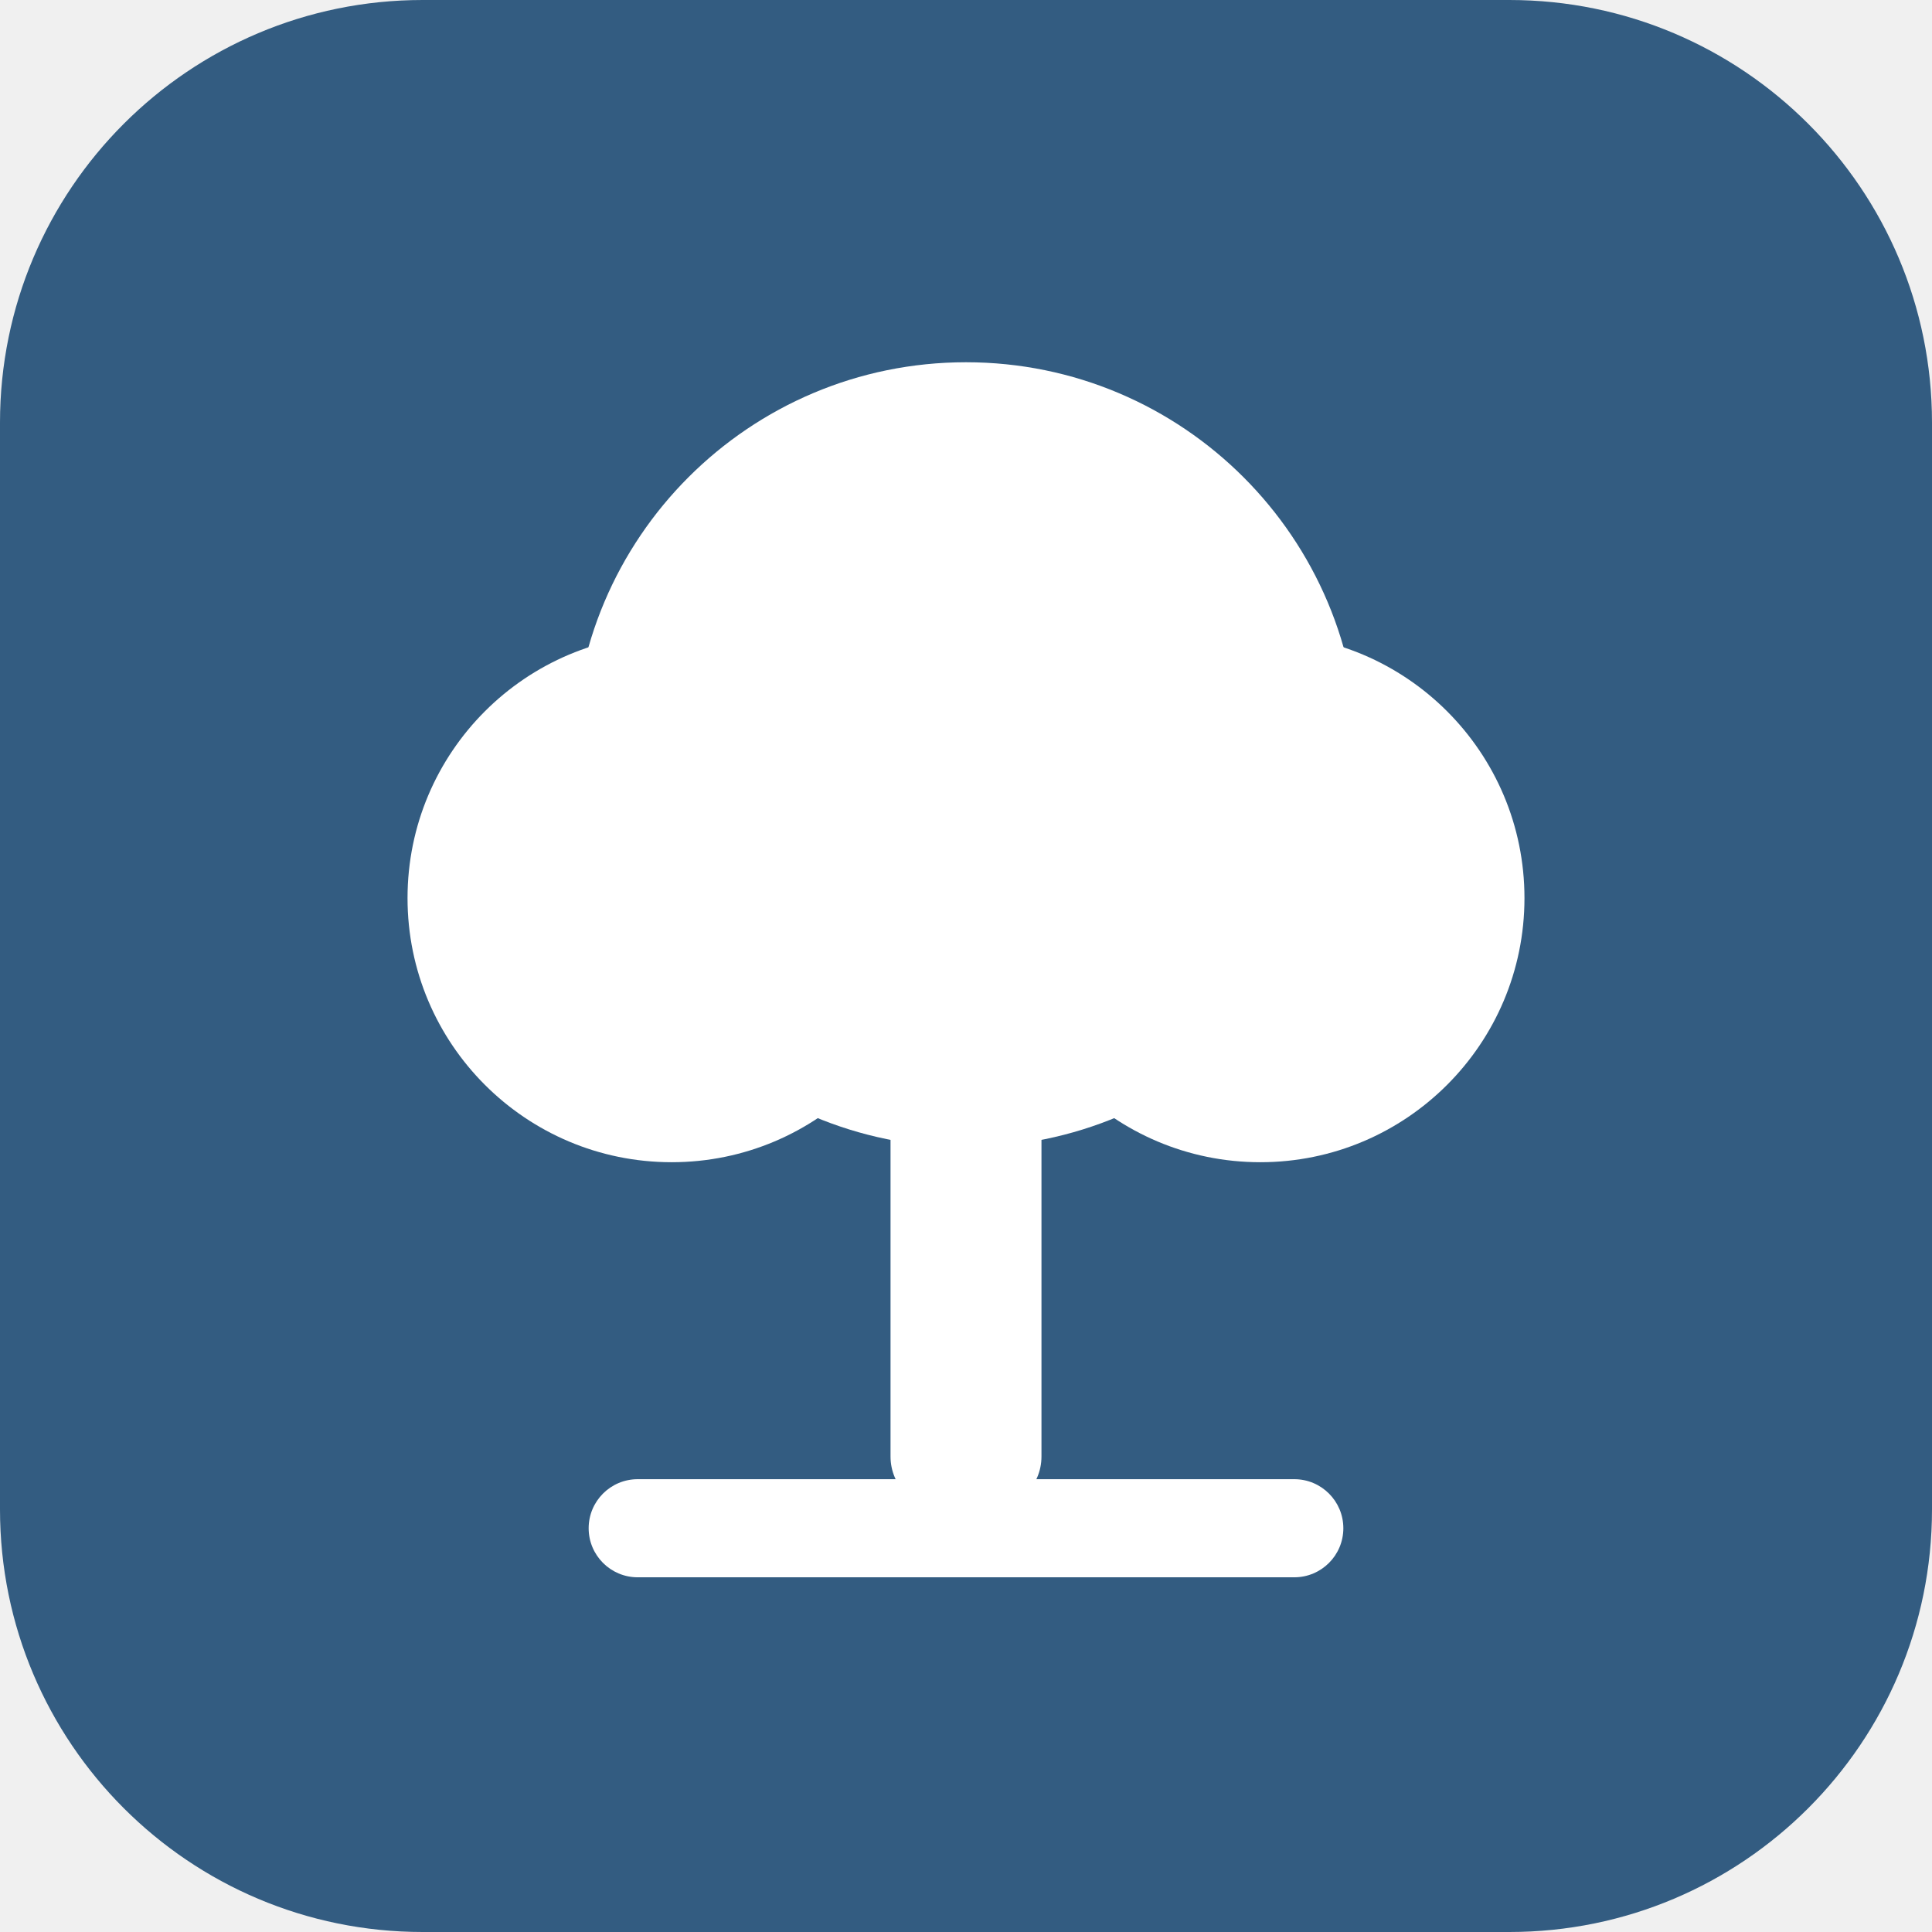
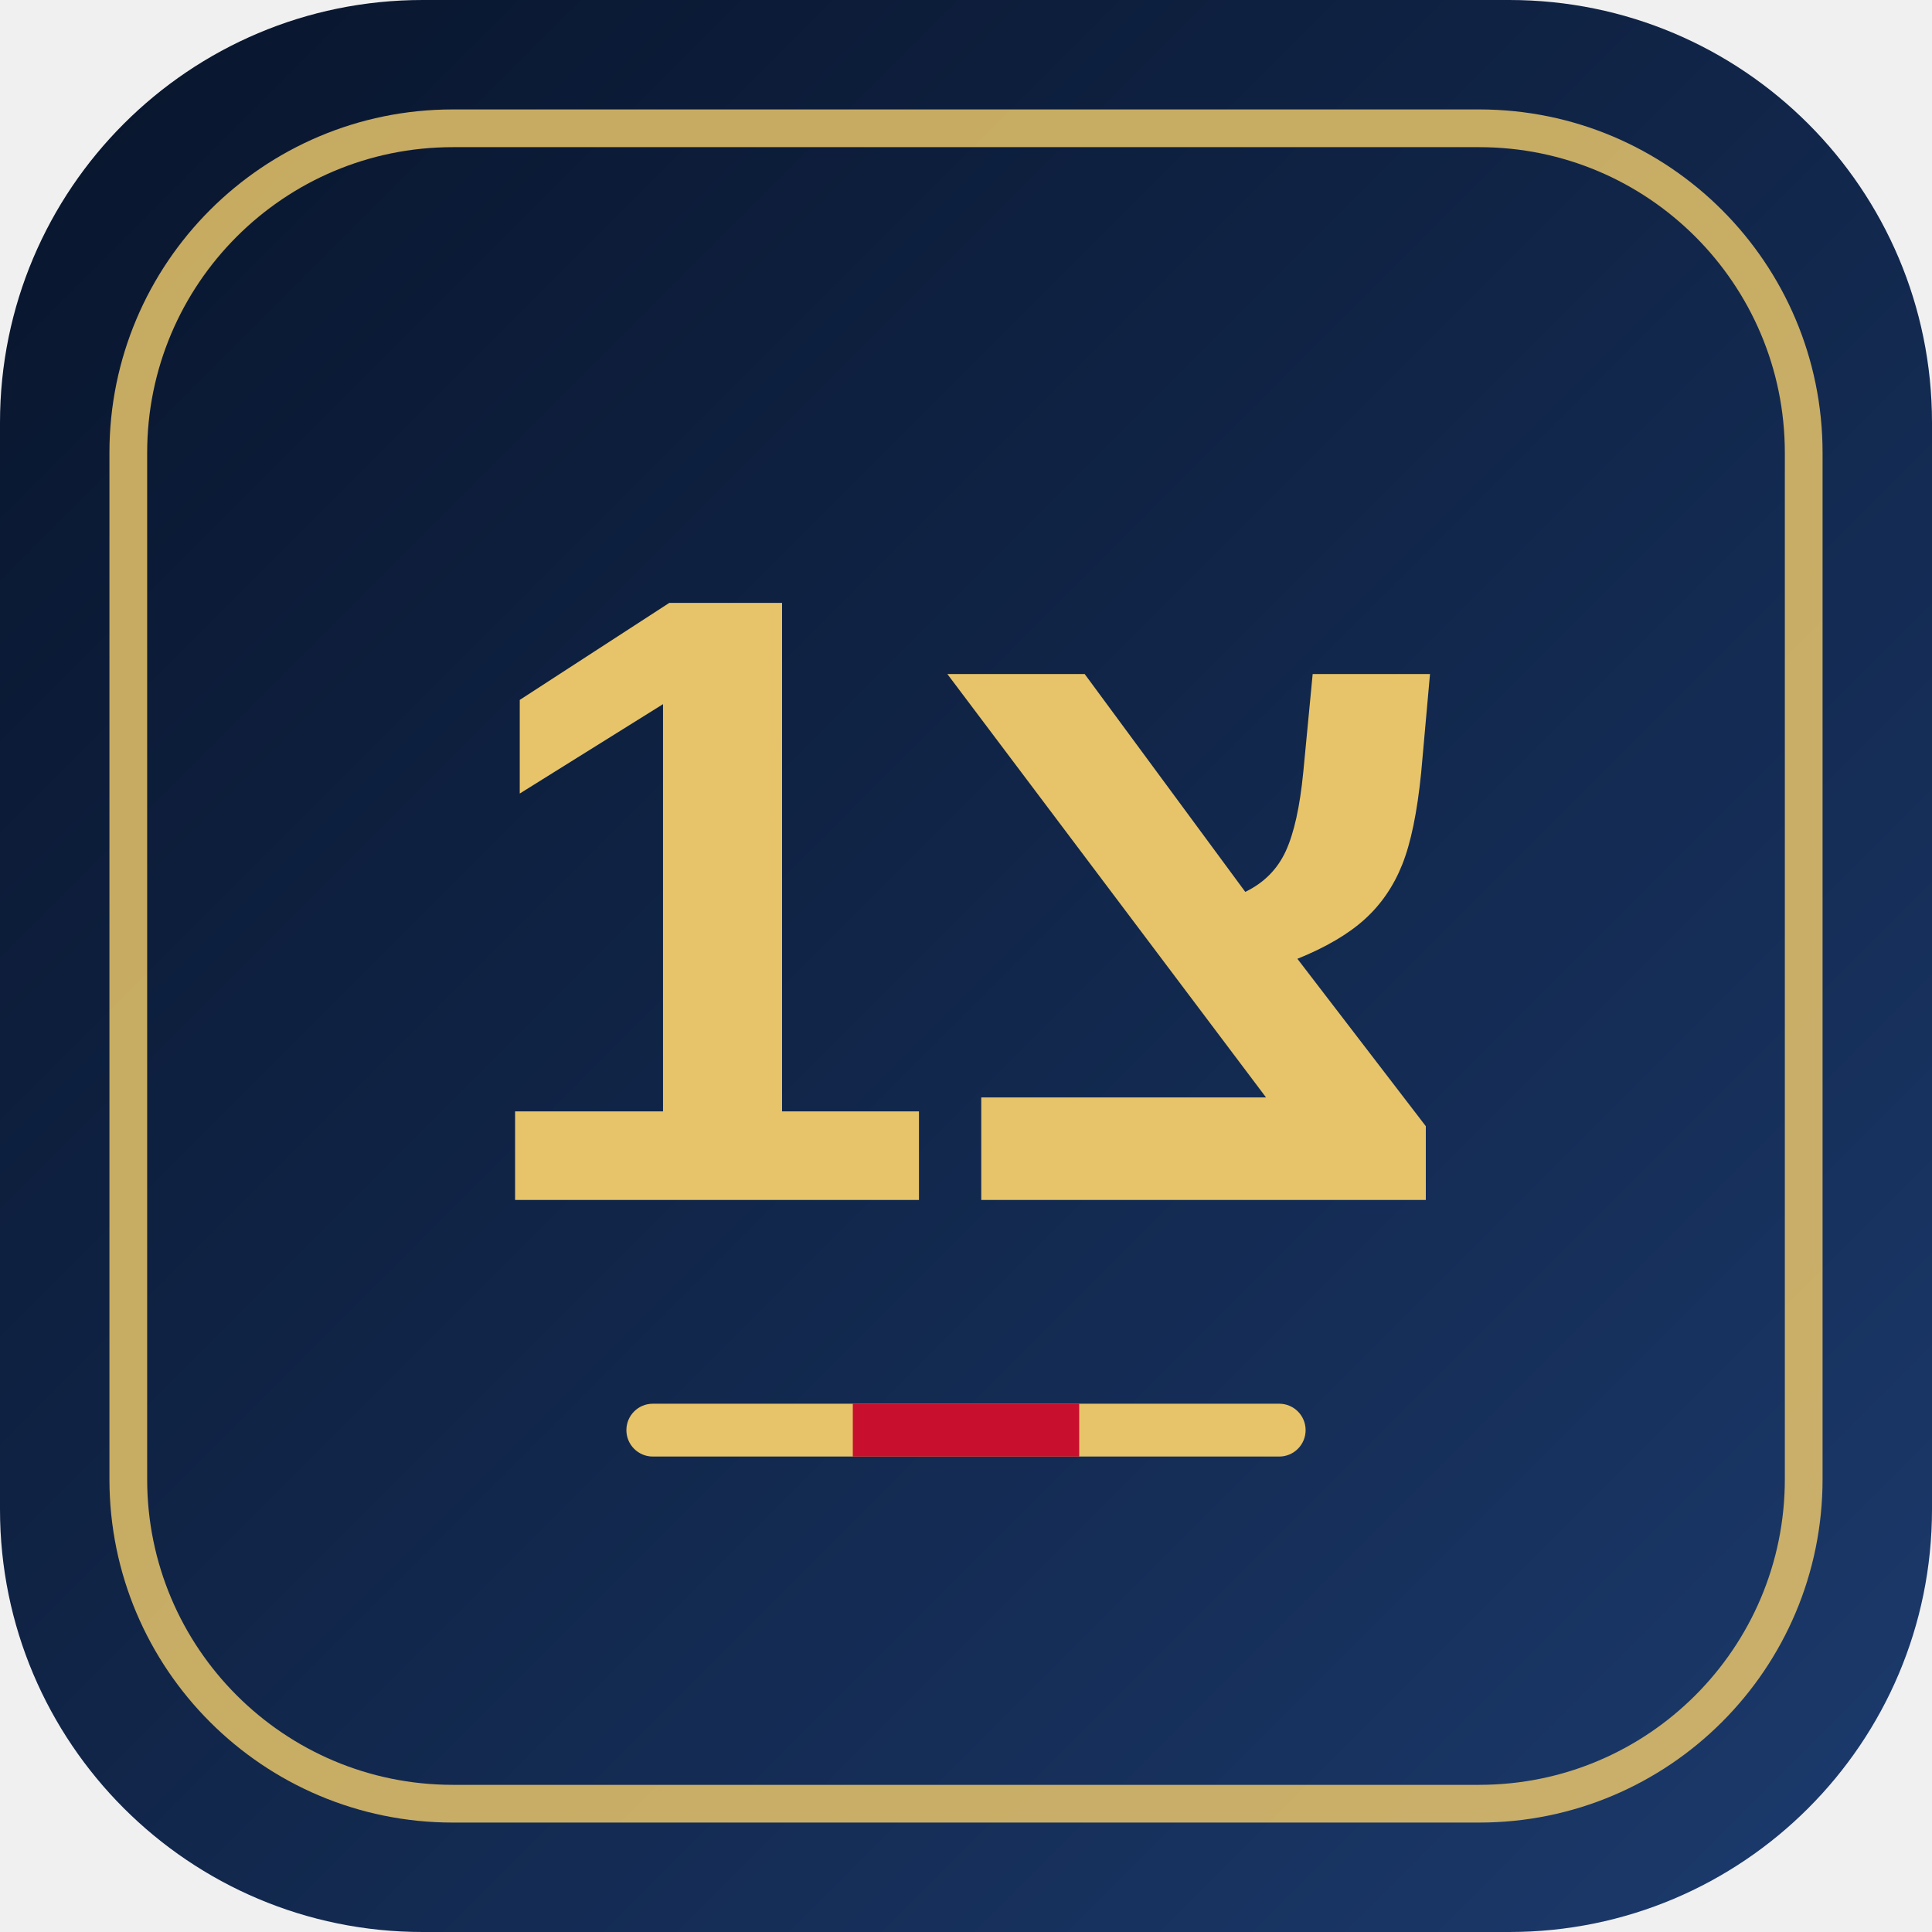
<svg xmlns="http://www.w3.org/2000/svg" viewBox="0 0 512 512">
-   <rect width="512" height="512" rx="112" fill="#335c81" />
-   <g fill="#ffffff">
-     <circle cx="256" cy="200" r="104" />
-     <circle cx="178" cy="238" r="70" />
-     <circle cx="334" cy="238" r="70" />
-     <rect x="236" y="250" width="40" height="150" rx="14" />
-     <rect x="156" y="392" width="200" height="26" rx="13" />
-   </g>
+   <defs>
+     <linearGradient id="g" x1="0" y1="0" x2="1" y2="1">
+       <stop offset="0" stop-color="#08142b" />
+       <stop offset=".5" stop-color="#11264a" />
+       <stop offset="1" stop-color="#1c3b6e" />
+     </linearGradient>
+   </defs>
+   <rect width="512" height="512" rx="112" fill="url(#g)" />
+   <rect x="34" y="34" width="444" height="444" rx="86" fill="none" stroke="#e7c46a" stroke-width="10" opacity=".85" />
+   <text x="256" y="318" text-anchor="middle" font-family="Heebo, Arial, sans-serif" font-weight="900" font-size="230" fill="#e7c46a">1צ</text>
+   <rect x="166" y="372" width="180" height="14" rx="7" fill="#e7c46a" />
+   <rect x="226" y="372" width="60" height="14" fill="#c8102e" />
</svg>
